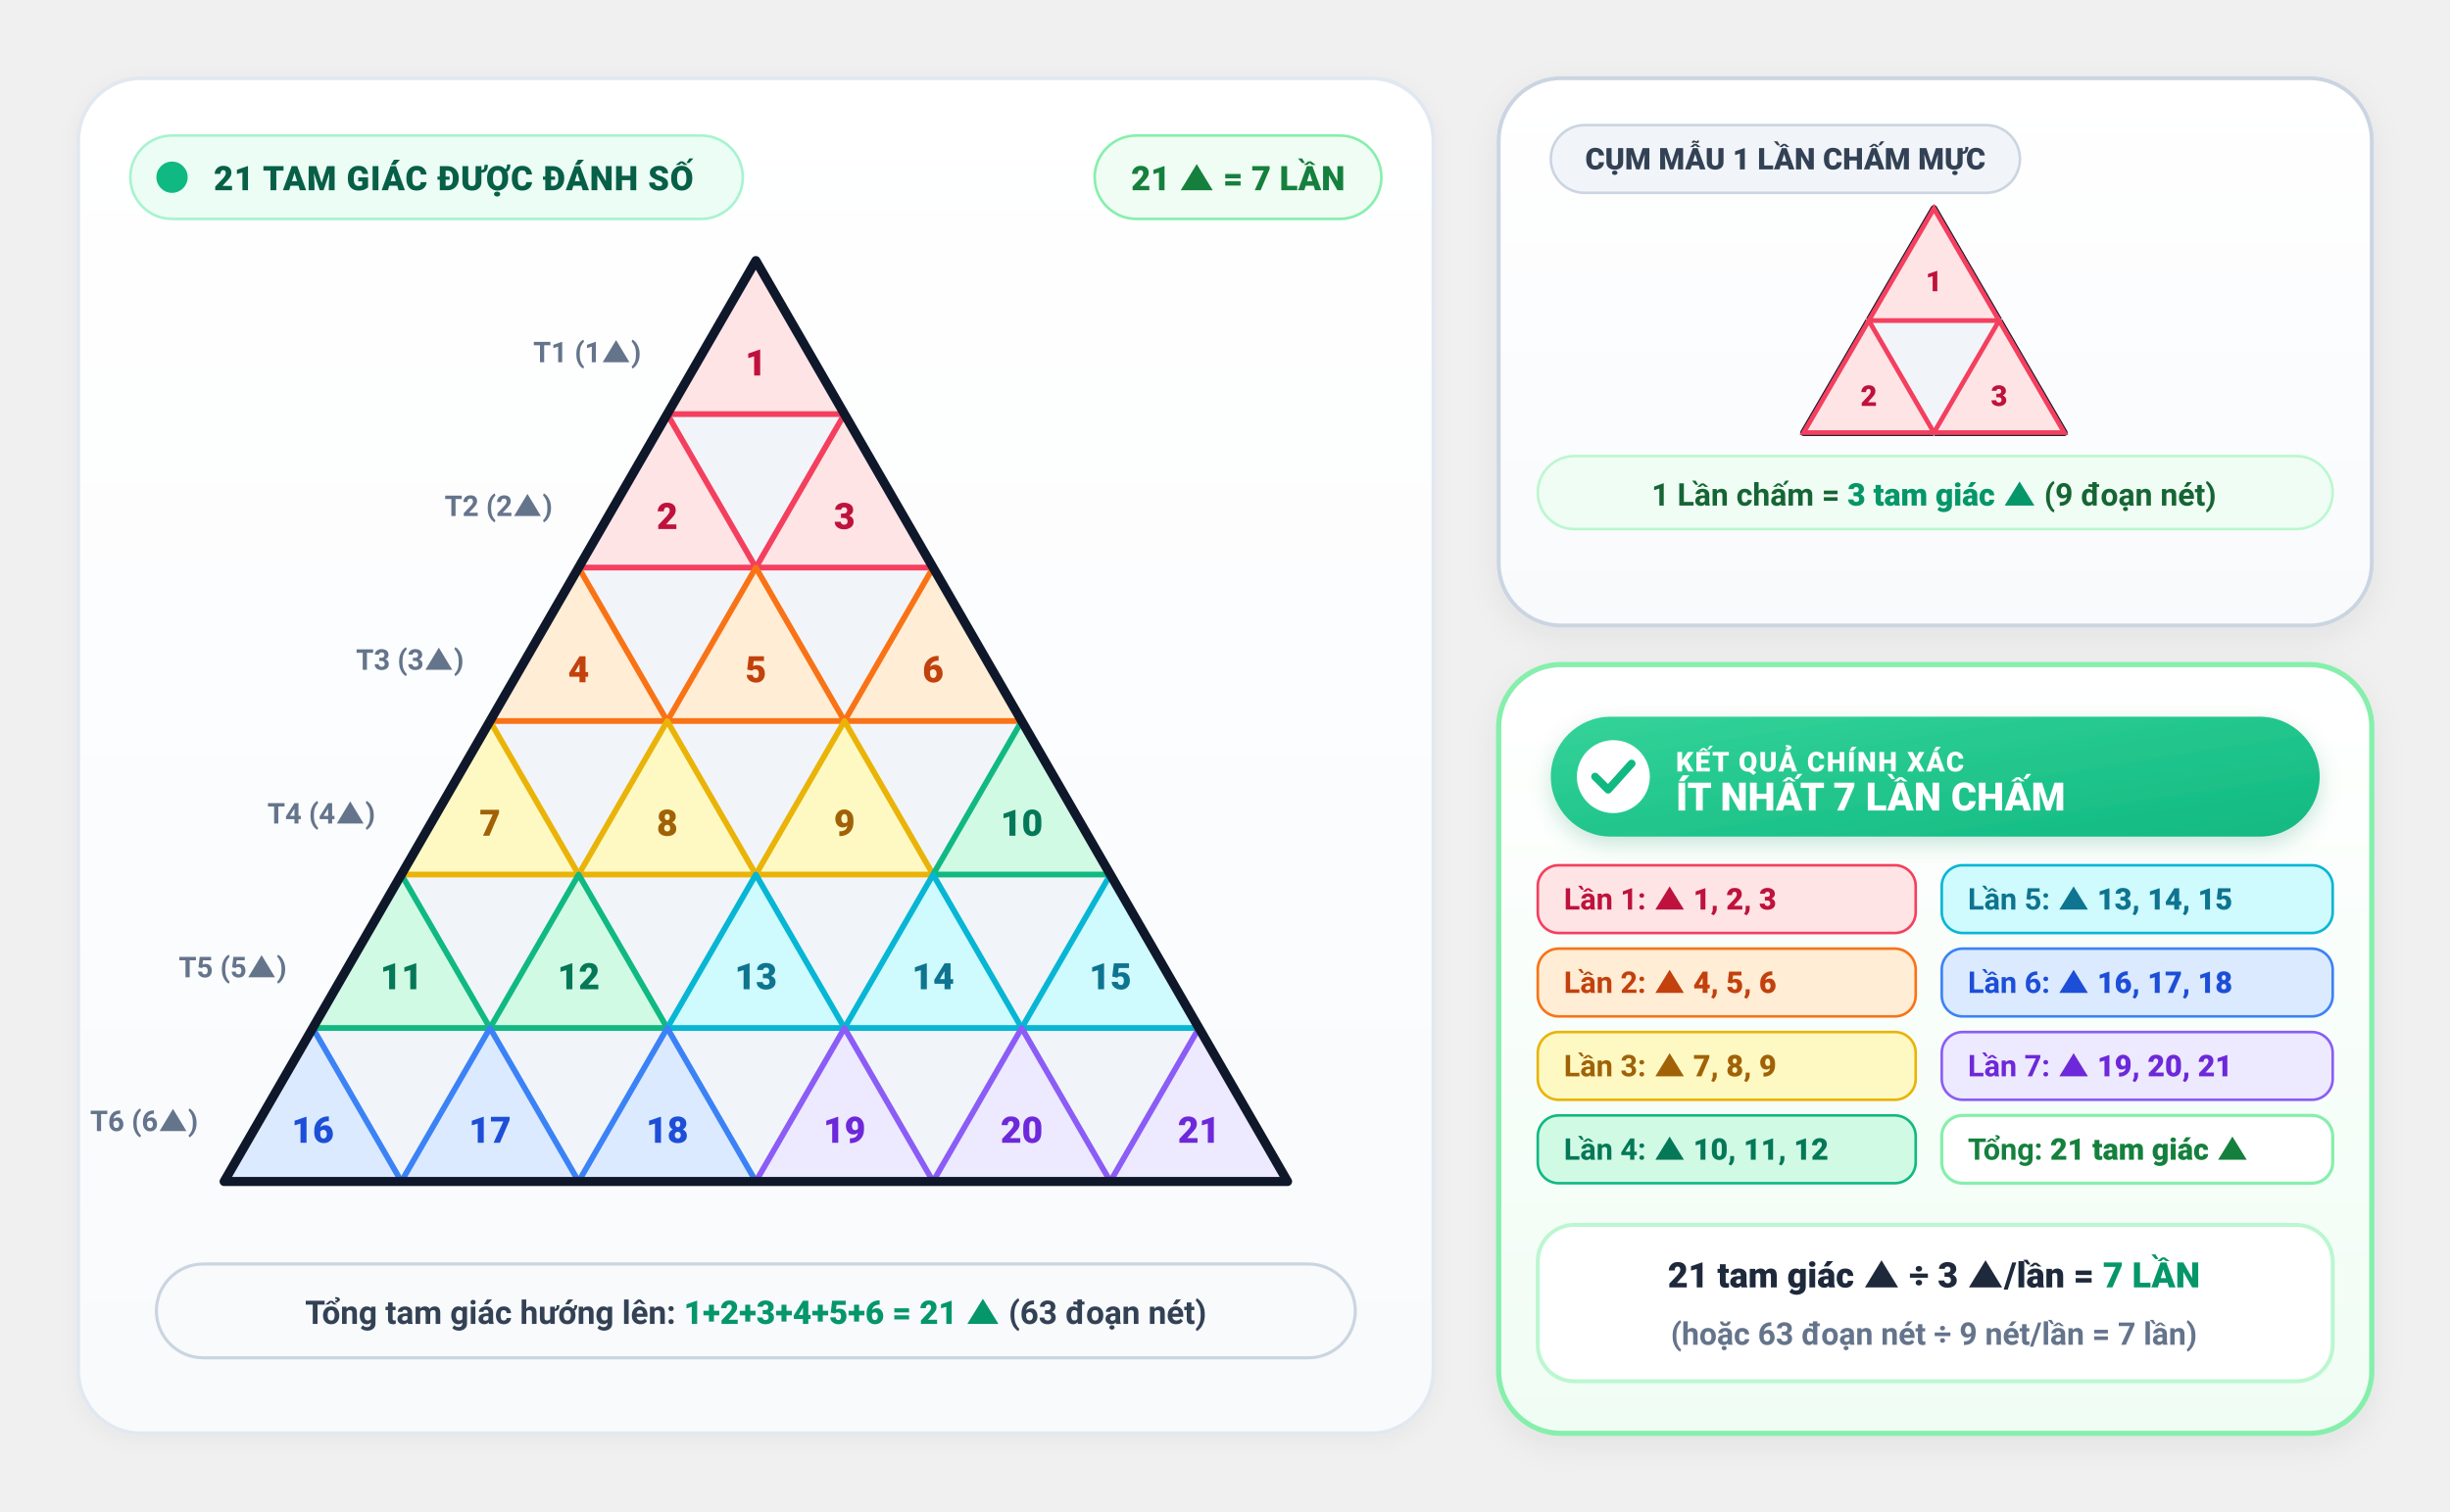
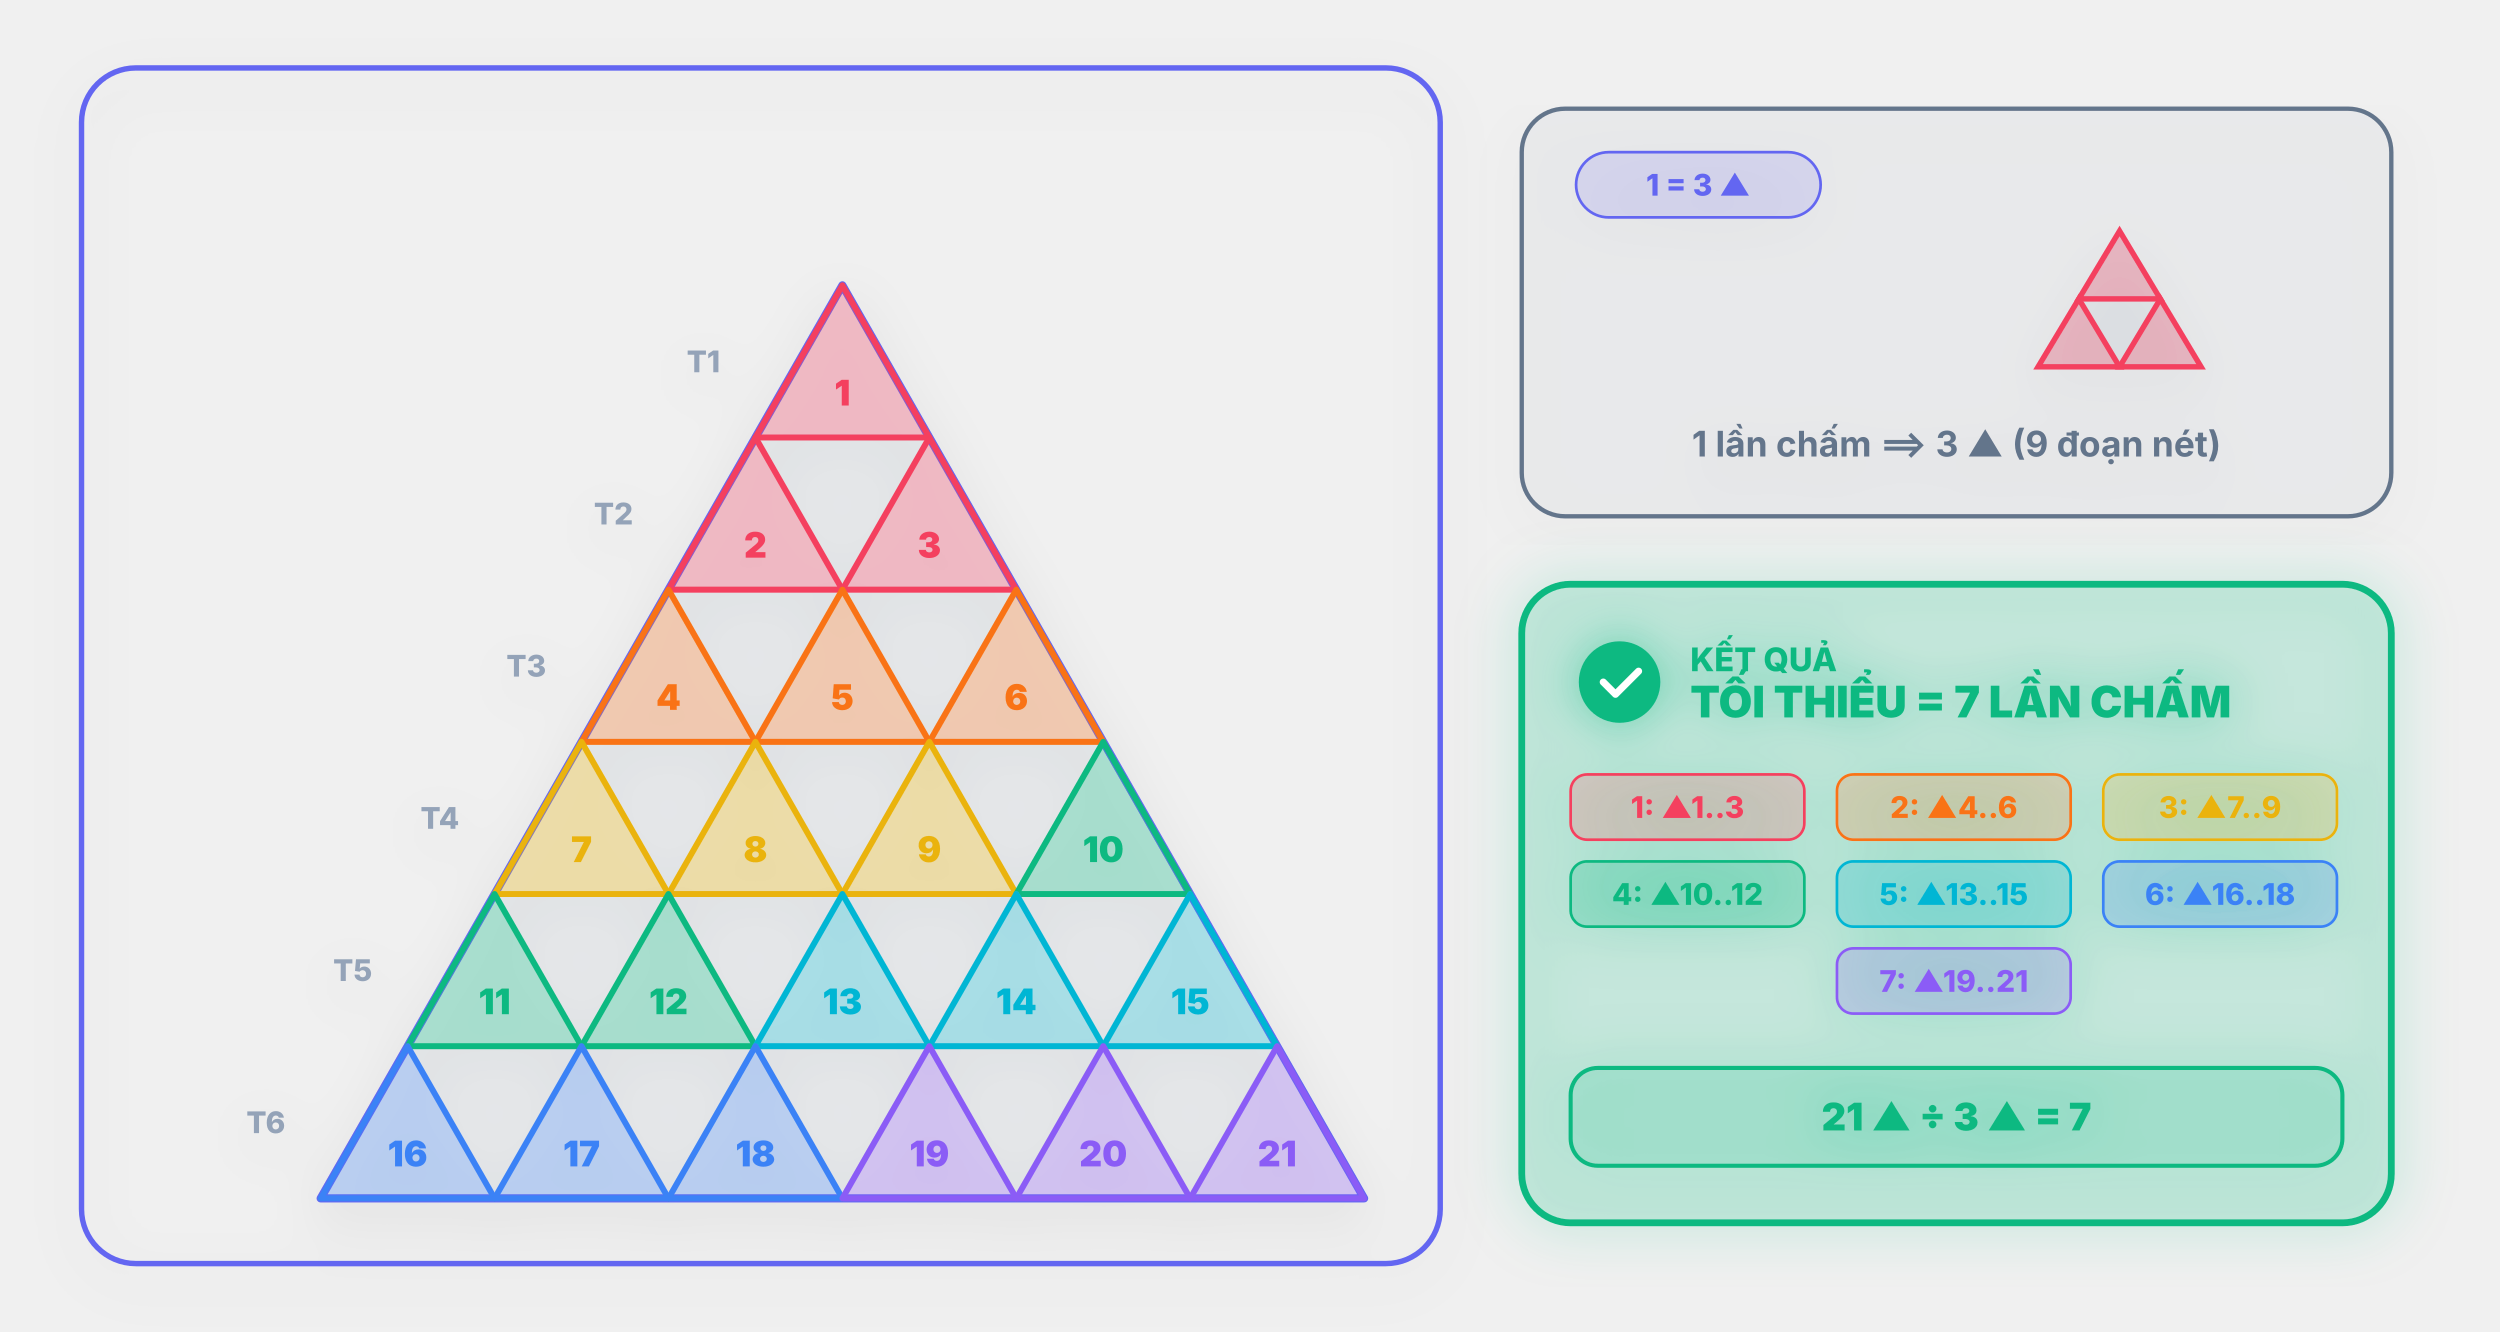
- <svg xmlns="http://www.w3.org/2000/svg" viewBox="0 0 940 580" width="100%" height="100%">
+ <svg xmlns="http://www.w3.org/2000/svg" viewBox="0 0 920 490" width="100%" height="100%">
  <defs>
-     <filter id="board-shadow" x="-5%" y="-5%" width="110%" height="112%" filterUnits="userSpaceOnUse">
-       <feDropShadow dx="0" dy="8" stdDeviation="14" flood-color="#0f172a" flood-opacity="0.08" />
-       <feDropShadow dx="0" dy="2" stdDeviation="4" flood-color="#0f172a" flood-opacity="0.04" />
+     <filter id="shadow" x="-5%" y="-5%" width="112%" height="112%">
+       <feDropShadow dx="0" dy="6" stdDeviation="10" flood-color="#0f172a" flood-opacity="0.12" />
    </filter>
-     <filter id="card-shadow" x="-10%" y="-10%" width="120%" height="120%">
-       <feDropShadow dx="0" dy="4" stdDeviation="6" flood-color="#0f172a" flood-opacity="0.06" />
+     <filter id="success-glow" x="-10%" y="-10%" width="120%" height="120%">
+       <feDropShadow dx="0" dy="0" stdDeviation="10" flood-color="#10b981" flood-opacity="0.6" />
    </filter>
-     <filter id="success-glow" x="-30%" y="-30%" width="160%" height="160%">
-       <feDropShadow dx="0" dy="0" stdDeviation="8" flood-color="#10b981" flood-opacity="0.45" />
-       <feDropShadow dx="0" dy="3" stdDeviation="4" flood-color="#047857" flood-opacity="0.2" />
+     <filter id="target-glow" x="-10%" y="-10%" width="120%" height="120%">
+       <feDropShadow dx="0" dy="0" stdDeviation="8" flood-color="#f59e0b" flood-opacity="0.55" />
    </filter>
-     <linearGradient id="card-grad" x1="0%" y1="0%" x2="0%" y2="100%">
-       <stop offset="0%" stop-color="#ffffff" />
-       <stop offset="100%" stop-color="#f8fafc" />
-     </linearGradient>
-     <linearGradient id="emerald-card-grad" x1="0%" y1="0%" x2="0%" y2="100%">
-       <stop offset="0%" stop-color="#ffffff" />
-       <stop offset="100%" stop-color="#f0fdf4" />
-     </linearGradient>
-     <linearGradient id="emerald-badge-grad" x1="0%" y1="0%" x2="100%" y2="100%">
-       <stop offset="0%" stop-color="#34d399" />
-       <stop offset="100%" stop-color="#10b981" />
-     </linearGradient>
+     <style>
+       /* Universal Dual-Mode Styling */
+       .board-card { fill: rgba(99, 102, 241, 0.04); stroke: #6366f1; stroke-width: 2.2; }
+       .board-inner { fill: rgba(148, 163, 184, 0.05); stroke: #64748b; stroke-width: 1.2; stroke-dasharray: 4 3; }
+       .side-card { fill: rgba(148, 163, 184, 0.07); stroke: #64748b; stroke-width: 1.6; }
+       .side-card-winner { fill: rgba(16, 185, 129, 0.12); stroke: #10b981; stroke-width: 2.5; }
+       
+       .pyr-base-tri { fill: rgba(148, 163, 184, 0.1); stroke: #64748b; stroke-width: 1.2; }
+       .pyr-up-tri { fill: #ffffff; stroke: #0f172a; stroke-width: 2.2; }
+       
+       .text-muted { fill: #94a3b8; font-weight: 800; }
+       .pill-bg { fill: rgba(99, 102, 241, 0.15); stroke: #6366f1; }
+     </style>
  </defs>
-   <rect x="30" y="30" width="520" height="520" rx="24" fill="url(#card-grad)" stroke="#e2e8f0" stroke-width="1.5" filter="url(#board-shadow)" />
-   <g transform="translate(50, 52)">
-     <rect x="0" y="0" width="235" height="32" rx="16" fill="#ecfdf5" stroke="#a7f3d0" stroke-width="1" />
-     <circle cx="16" cy="16" r="6" fill="#10b981" />
-     <text x="32" y="21" font-family="-apple-system, BlinkMacSystemFont, 'Segoe UI', Roboto, sans-serif" font-size="13" font-weight="800" fill="#065f46" letter-spacing="0.3">21 TAM GIÁC ĐƯỢC ĐÁNH SỐ</text>
+   <g transform="translate(30, 25)" filter="url(#shadow)">
+     <rect width="500" height="440" rx="20" fill="none" stroke="#6366f1" stroke-width="2" />
+     <g font-family="-apple-system, sans-serif" font-size="11" font-weight="800" class="text-muted" text-anchor="end">
+       <text x="235" y="112">T1</text>
+       <text x="203" y="168">T2</text>
+       <text x="171" y="224">T3</text>
+       <text x="139" y="280">T4</text>
+       <text x="107" y="336">T5</text>
+       <text x="75" y="392">T6</text>
+     </g>
+     <polygon points="280,80 88,416 472,416" fill="none" stroke="#6366f1" stroke-width="3" stroke-linejoin="round" />
+     <polygon points="280,192 248,136 312,136" class="pyr-base-tri" />
+     <polygon points="248,248 216,192 280,192" class="pyr-base-tri" />
+     <polygon points="312,248 280,192 344,192" class="pyr-base-tri" />
+     <polygon points="216,304 184,248 248,248" class="pyr-base-tri" />
+     <polygon points="280,304 248,248 312,248" class="pyr-base-tri" />
+     <polygon points="344,304 312,248 376,248" class="pyr-base-tri" />
+     <polygon points="184,360 152,304 216,304" class="pyr-base-tri" />
+     <polygon points="248,360 216,304 280,304" class="pyr-base-tri" />
+     <polygon points="312,360 280,304 344,304" class="pyr-base-tri" />
+     <polygon points="376,360 344,304 408,304" class="pyr-base-tri" />
+     <polygon points="152,416 120,360 184,360" class="pyr-base-tri" />
+     <polygon points="216,416 184,360 248,360" class="pyr-base-tri" />
+     <polygon points="280,416 248,360 312,360" class="pyr-base-tri" />
+     <polygon points="344,416 312,360 376,360" class="pyr-base-tri" />
+     <polygon points="408,416 376,360 440,360" class="pyr-base-tri" />
+     <polygon points="280,80 248,136 312,136" fill="rgba(244, 63, 94, 0.28)" stroke="#f43f5e" stroke-width="2.2" stroke-linejoin="round" />
+     <text x="280.0" y="119.5" font-family="-apple-system, sans-serif" font-size="13" font-weight="900" fill="#f43f5e" text-anchor="middle" dominant-baseline="central">1</text>
+     <polygon points="248,136 216,192 280,192" fill="rgba(244, 63, 94, 0.28)" stroke="#f43f5e" stroke-width="2.2" stroke-linejoin="round" />
+     <text x="248.0" y="175.5" font-family="-apple-system, sans-serif" font-size="13" font-weight="900" fill="#f43f5e" text-anchor="middle" dominant-baseline="central">2</text>
+     <polygon points="312,136 280,192 344,192" fill="rgba(244, 63, 94, 0.28)" stroke="#f43f5e" stroke-width="2.2" stroke-linejoin="round" />
+     <text x="312.0" y="175.5" font-family="-apple-system, sans-serif" font-size="13" font-weight="900" fill="#f43f5e" text-anchor="middle" dominant-baseline="central">3</text>
+     <polygon points="216,192 184,248 248,248" fill="rgba(249, 115, 22, 0.28)" stroke="#f97316" stroke-width="2.2" stroke-linejoin="round" />
+     <text x="216.0" y="231.5" font-family="-apple-system, sans-serif" font-size="13" font-weight="900" fill="#f97316" text-anchor="middle" dominant-baseline="central">4</text>
+     <polygon points="280,192 248,248 312,248" fill="rgba(249, 115, 22, 0.28)" stroke="#f97316" stroke-width="2.2" stroke-linejoin="round" />
+     <text x="280.0" y="231.5" font-family="-apple-system, sans-serif" font-size="13" font-weight="900" fill="#f97316" text-anchor="middle" dominant-baseline="central">5</text>
+     <polygon points="344,192 312,248 376,248" fill="rgba(249, 115, 22, 0.28)" stroke="#f97316" stroke-width="2.2" stroke-linejoin="round" />
+     <text x="344.0" y="231.5" font-family="-apple-system, sans-serif" font-size="13" font-weight="900" fill="#f97316" text-anchor="middle" dominant-baseline="central">6</text>
+     <polygon points="184,248 152,304 216,304" fill="rgba(234, 179, 8, 0.28)" stroke="#eab308" stroke-width="2.2" stroke-linejoin="round" />
+     <text x="184.0" y="287.5" font-family="-apple-system, sans-serif" font-size="13" font-weight="900" fill="#eab308" text-anchor="middle" dominant-baseline="central">7</text>
+     <polygon points="248,248 216,304 280,304" fill="rgba(234, 179, 8, 0.28)" stroke="#eab308" stroke-width="2.2" stroke-linejoin="round" />
+     <text x="248.0" y="287.5" font-family="-apple-system, sans-serif" font-size="13" font-weight="900" fill="#eab308" text-anchor="middle" dominant-baseline="central">8</text>
+     <polygon points="312,248 280,304 344,304" fill="rgba(234, 179, 8, 0.28)" stroke="#eab308" stroke-width="2.2" stroke-linejoin="round" />
+     <text x="312.0" y="287.5" font-family="-apple-system, sans-serif" font-size="13" font-weight="900" fill="#eab308" text-anchor="middle" dominant-baseline="central">9</text>
+     <polygon points="376,248 344,304 408,304" fill="rgba(16, 185, 129, 0.28)" stroke="#10b981" stroke-width="2.2" stroke-linejoin="round" />
+     <text x="376.0" y="287.5" font-family="-apple-system, sans-serif" font-size="13" font-weight="900" fill="#10b981" text-anchor="middle" dominant-baseline="central">10</text>
+     <polygon points="152,304 120,360 184,360" fill="rgba(16, 185, 129, 0.28)" stroke="#10b981" stroke-width="2.2" stroke-linejoin="round" />
+     <text x="152.0" y="343.5" font-family="-apple-system, sans-serif" font-size="13" font-weight="900" fill="#10b981" text-anchor="middle" dominant-baseline="central">11</text>
+     <polygon points="216,304 184,360 248,360" fill="rgba(16, 185, 129, 0.28)" stroke="#10b981" stroke-width="2.2" stroke-linejoin="round" />
+     <text x="216.0" y="343.5" font-family="-apple-system, sans-serif" font-size="13" font-weight="900" fill="#10b981" text-anchor="middle" dominant-baseline="central">12</text>
+     <polygon points="280,304 248,360 312,360" fill="rgba(6, 182, 212, 0.28)" stroke="#06b6d4" stroke-width="2.2" stroke-linejoin="round" />
+     <text x="280.0" y="343.5" font-family="-apple-system, sans-serif" font-size="13" font-weight="900" fill="#06b6d4" text-anchor="middle" dominant-baseline="central">13</text>
+     <polygon points="344,304 312,360 376,360" fill="rgba(6, 182, 212, 0.28)" stroke="#06b6d4" stroke-width="2.2" stroke-linejoin="round" />
+     <text x="344.0" y="343.5" font-family="-apple-system, sans-serif" font-size="13" font-weight="900" fill="#06b6d4" text-anchor="middle" dominant-baseline="central">14</text>
+     <polygon points="408,304 376,360 440,360" fill="rgba(6, 182, 212, 0.28)" stroke="#06b6d4" stroke-width="2.2" stroke-linejoin="round" />
+     <text x="408.0" y="343.5" font-family="-apple-system, sans-serif" font-size="13" font-weight="900" fill="#06b6d4" text-anchor="middle" dominant-baseline="central">15</text>
+     <polygon points="120,360 88,416 152,416" fill="rgba(59, 130, 246, 0.28)" stroke="#3b82f6" stroke-width="2.2" stroke-linejoin="round" />
+     <text x="120.0" y="399.5" font-family="-apple-system, sans-serif" font-size="13" font-weight="900" fill="#3b82f6" text-anchor="middle" dominant-baseline="central">16</text>
+     <polygon points="184,360 152,416 216,416" fill="rgba(59, 130, 246, 0.28)" stroke="#3b82f6" stroke-width="2.2" stroke-linejoin="round" />
+     <text x="184.0" y="399.5" font-family="-apple-system, sans-serif" font-size="13" font-weight="900" fill="#3b82f6" text-anchor="middle" dominant-baseline="central">17</text>
+     <polygon points="248,360 216,416 280,416" fill="rgba(59, 130, 246, 0.28)" stroke="#3b82f6" stroke-width="2.2" stroke-linejoin="round" />
+     <text x="248.0" y="399.5" font-family="-apple-system, sans-serif" font-size="13" font-weight="900" fill="#3b82f6" text-anchor="middle" dominant-baseline="central">18</text>
+     <polygon points="312,360 280,416 344,416" fill="rgba(139, 92, 246, 0.28)" stroke="#8b5cf6" stroke-width="2.2" stroke-linejoin="round" />
+     <text x="312.0" y="399.5" font-family="-apple-system, sans-serif" font-size="13" font-weight="900" fill="#8b5cf6" text-anchor="middle" dominant-baseline="central">19</text>
+     <polygon points="376,360 344,416 408,416" fill="rgba(139, 92, 246, 0.28)" stroke="#8b5cf6" stroke-width="2.2" stroke-linejoin="round" />
+     <text x="376.0" y="399.5" font-family="-apple-system, sans-serif" font-size="13" font-weight="900" fill="#8b5cf6" text-anchor="middle" dominant-baseline="central">20</text>
+     <polygon points="440,360 408,416 472,416" fill="rgba(139, 92, 246, 0.28)" stroke="#8b5cf6" stroke-width="2.2" stroke-linejoin="round" />
+     <text x="440.0" y="399.5" font-family="-apple-system, sans-serif" font-size="13" font-weight="900" fill="#8b5cf6" text-anchor="middle" dominant-baseline="central">21</text>
  </g>
-   <g transform="translate(420, 52)">
-     <rect x="0" y="0" width="110" height="32" rx="16" fill="#f0fdf4" stroke="#86efac" stroke-width="1" />
-     <text x="55" y="21" font-family="-apple-system, BlinkMacSystemFont, 'Segoe UI', Roboto, sans-serif" font-size="13" font-weight="800" fill="#15803d" text-anchor="middle">21 ▲ = 7 LẦN</text>
+   <g transform="translate(560, 40)" filter="url(#shadow)">
+     <rect width="320" height="150" rx="16" class="side-card" />
+     <g transform="translate(20, 16)">
+       <rect width="90" height="24" rx="12" class="pill-bg" />
+       <text x="45" y="16" font-family="-apple-system, sans-serif" font-size="11" font-weight="800" fill="#6366f1" text-anchor="middle">1 = 3 ▲</text>
+     </g>
+     <polygon points="220,45 190,95 250,95" class="pyr-base-tri" />
+     <polygon points="220,45 205,70 235,70" fill="rgba(244, 63, 94, 0.28)" stroke="#f43f5e" stroke-width="2" />
+     <polygon points="205,70 190,95 220,95" fill="rgba(244, 63, 94, 0.28)" stroke="#f43f5e" stroke-width="2" />
+     <polygon points="235,70 220,95 250,95" fill="rgba(244, 63, 94, 0.28)" stroke="#f43f5e" stroke-width="2" />
+     <text x="160" y="128" font-family="-apple-system, sans-serif" font-size="13" font-weight="700" fill="#64748b" text-anchor="middle">1 lần chấm ⟹ 3 ▲ (9 đoạn nét)</text>
  </g>
-   <polygon points="290,100 86,453.34 494,453.34" fill="#f8fafc" />
-   <g fill="#f1f5f9" stroke="#cbd5e1" stroke-width="1.5" stroke-linejoin="round">
-     <polygon points="290,217.78 256,158.89 324,158.89" />
-     <polygon points="256,276.67 222,217.78 290,217.78" />
-     <polygon points="324,276.67 290,217.78 358,217.78" />
-     <polygon points="222,335.56 188,276.67 256,276.67" />
-     <polygon points="290,335.56 256,276.67 324,276.67" />
-     <polygon points="358,335.56 324,276.67 392,276.67" />
-     <polygon points="188,394.45 154,335.56 222,335.56" />
-     <polygon points="256,394.45 222,335.56 290,335.56" />
-     <polygon points="324,394.45 290,335.56 358,335.56" />
-     <polygon points="392,394.45 358,335.56 426,335.56" />
-     <polygon points="154,453.34 120,394.45 188,394.45" />
-     <polygon points="222,453.34 188,394.45 256,394.45" />
-     <polygon points="290,453.34 256,394.45 324,394.45" />
-     <polygon points="358,453.34 324,394.45 392,394.45" />
-     <polygon points="426,453.34 392,394.45 460,394.45" />
-   </g>
-   <g fill="#ffe4e6" stroke="#f43f5e" stroke-width="2.2" stroke-linejoin="round">
-     <polygon points="290,100 256,158.89 324,158.89" />
-     <polygon points="256,158.89 222,217.78 290,217.78" />
-     <polygon points="324,158.89 290,217.78 358,217.78" />
-   </g>
-   <g fill="#ffedd5" stroke="#f97316" stroke-width="2.2" stroke-linejoin="round">
-     <polygon points="222,217.78 188,276.67 256,276.67" />
-     <polygon points="290,217.78 256,276.67 324,276.67" />
-     <polygon points="358,217.78 324,276.67 392,276.67" />
-   </g>
-   <g fill="#fef9c3" stroke="#eab308" stroke-width="2.2" stroke-linejoin="round">
-     <polygon points="188,276.67 154,335.56 222,335.56" />
-     <polygon points="256,276.67 222,335.56 290,335.56" />
-     <polygon points="324,276.67 290,335.56 358,335.56" />
-   </g>
-   <g fill="#d1fae5" stroke="#10b981" stroke-width="2.2" stroke-linejoin="round">
-     <polygon points="392,276.67 358,335.56 426,335.56" />
-     <polygon points="154,335.56 120,394.45 188,394.45" />
-     <polygon points="222,335.56 188,394.45 256,394.45" />
-   </g>
-   <g fill="#cffafe" stroke="#06b6d4" stroke-width="2.2" stroke-linejoin="round">
-     <polygon points="290,335.56 256,394.45 324,394.45" />
-     <polygon points="358,335.56 324,394.45 392,394.45" />
-     <polygon points="426,335.56 392,394.45 460,394.45" />
-   </g>
-   <g fill="#dbeafe" stroke="#3b82f6" stroke-width="2.2" stroke-linejoin="round">
-     <polygon points="120,394.45 86,453.34 154,453.34" />
-     <polygon points="188,394.45 154,453.34 222,453.34" />
-     <polygon points="256,394.45 222,453.34 290,453.34" />
-   </g>
-   <g fill="#ede9fe" stroke="#8b5cf6" stroke-width="2.2" stroke-linejoin="round">
-     <polygon points="324,394.45 290,453.34 358,453.34" />
-     <polygon points="392,394.45 358,453.34 426,453.34" />
-     <polygon points="460,394.45 426,453.34 494,453.34" />
-   </g>
-   <polygon points="290,100 86,453.34 494,453.34" fill="none" stroke="#0f172a" stroke-width="3.5" stroke-linejoin="round" />
-   <g font-family="-apple-system, BlinkMacSystemFont, 'Segoe UI', Roboto, sans-serif" font-size="14" font-weight="900" text-anchor="middle" dominant-baseline="central">
-     <text x="290" y="139.3" fill="#be123c">1</text>
-     <text x="256" y="198.2" fill="#be123c">2</text>
-     <text x="324" y="198.2" fill="#be123c">3</text>
-     <text x="222" y="257.0" fill="#c2410c">4</text>
-     <text x="290" y="257.0" fill="#c2410c">5</text>
-     <text x="358" y="257.0" fill="#c2410c">6</text>
-     <text x="188" y="315.9" fill="#a16207">7</text>
-     <text x="256" y="315.9" fill="#a16207">8</text>
-     <text x="324" y="315.9" fill="#a16207">9</text>
-     <text x="392" y="315.9" fill="#047857">10</text>
-     <text x="154" y="374.8" fill="#047857">11</text>
-     <text x="222" y="374.8" fill="#047857">12</text>
-     <text x="290" y="374.8" fill="#0e7490">13</text>
-     <text x="358" y="374.8" fill="#0e7490">14</text>
-     <text x="426" y="374.8" fill="#0e7490">15</text>
-     <text x="120" y="433.7" fill="#1d4ed8">16</text>
-     <text x="188" y="433.7" fill="#1d4ed8">17</text>
-     <text x="256" y="433.7" fill="#1d4ed8">18</text>
-     <text x="324" y="433.7" fill="#6d28d9">19</text>
-     <text x="392" y="433.7" fill="#6d28d9">20</text>
-     <text x="460" y="433.7" fill="#6d28d9">21</text>
-   </g>
-   <g font-family="-apple-system, BlinkMacSystemFont, 'Segoe UI', Roboto, sans-serif" font-size="11" font-weight="700" fill="#64748b" text-anchor="end">
-     <text x="246" y="139">T1 (1▲)</text>
-     <text x="212" y="198">T2 (2▲)</text>
-     <text x="178" y="257">T3 (3▲)</text>
-     <text x="144" y="316">T4 (4▲)</text>
-     <text x="110" y="375">T5 (5▲)</text>
-     <text x="76" y="434">T6 (6▲)</text>
-   </g>
-   <g transform="translate(60, 485)">
-     <rect x="0" y="0" width="460" height="36" rx="18" fill="#f8fafc" stroke="#cbd5e1" stroke-width="1.2" />
-     <text x="230" y="23" font-family="-apple-system, BlinkMacSystemFont, 'Segoe UI', Roboto, sans-serif" font-size="12.5" font-weight="700" fill="#334155" text-anchor="middle">
-       Tổng tam giác hướng lên: <tspan font-weight="900" fill="#059669">1+2+3+4+5+6 = 21 ▲</tspan> (63 đoạn nét)
-     </text>
-   </g>
-   <rect x="575" y="30" width="335" height="210" rx="24" fill="url(#card-grad)" stroke="#cbd5e1" stroke-width="1.5" filter="url(#card-shadow)" />
-   <g transform="translate(595, 48)">
-     <rect x="0" y="0" width="180" height="26" rx="13" fill="#f1f5f9" stroke="#cbd5e1" stroke-width="1" />
-     <text x="90" y="17" font-family="-apple-system, BlinkMacSystemFont, 'Segoe UI', Roboto, sans-serif" font-size="11.5" font-weight="800" fill="#334155" text-anchor="middle">CỤM MẪU 1 LẦN CHẤM MỰC</text>
-   </g>
-   <polygon points="742,80 692,166 792,166" fill="#f8fafc" stroke="#0f172a" stroke-width="2.6" stroke-linejoin="round" />
-   <polygon points="717,123 767,123 742,166" fill="#f1f5f9" stroke="#cbd5e1" stroke-width="1.5" />
-   <polygon points="742,80 717,123 767,123" fill="#ffe4e6" stroke="#f43f5e" stroke-width="1.8" />
-   <polygon points="717,123 692,166 742,166" fill="#ffe4e6" stroke="#f43f5e" stroke-width="1.8" />
-   <polygon points="767,123 742,166 792,166" fill="#ffe4e6" stroke="#f43f5e" stroke-width="1.8" />
-   <g font-family="-apple-system, BlinkMacSystemFont, 'Segoe UI', Roboto, sans-serif" font-size="11" font-weight="900" fill="#be123c" text-anchor="middle" dominant-baseline="central">
-     <text x="742" y="108">1</text>
-     <text x="717" y="152">2</text>
-     <text x="767" y="152">3</text>
-   </g>
-   <g transform="translate(590, 175)">
-     <rect x="0" y="0" width="305" height="28" rx="14" fill="#f0fdf4" stroke="#bbf7d0" stroke-width="1" />
-     <text x="152" y="19" font-family="-apple-system, BlinkMacSystemFont, 'Segoe UI', Roboto, sans-serif" font-size="12" font-weight="700" fill="#166534" text-anchor="middle">
-       1 Lần chấm = <tspan font-weight="900" fill="#059669">3 tam giác ▲</tspan> (9 đoạn nét)
-     </text>
-   </g>
-   <rect x="575" y="255" width="335" height="295" rx="24" fill="url(#emerald-card-grad)" stroke="#86efac" stroke-width="2" filter="url(#card-shadow)" />
-   <g transform="translate(595, 275)">
-     <rect x="0" y="0" width="295" height="46" rx="23" fill="url(#emerald-badge-grad)" filter="url(#success-glow)" />
-     <circle cx="24" cy="23" r="14" fill="#ffffff" />
-     <path d="M17 23 L22 28 L31 18" fill="none" stroke="#10b981" stroke-width="3" stroke-linecap="round" stroke-linejoin="round" />
-     <text x="48" y="21" font-family="-apple-system, BlinkMacSystemFont, 'Segoe UI', Roboto, sans-serif" font-size="10.5" font-weight="800" fill="#ffffff" letter-spacing="0.6">KẾT QUẢ CHÍNH XÁC</text>
-     <text x="48" y="36" font-family="-apple-system, BlinkMacSystemFont, 'Segoe UI', Roboto, sans-serif" font-size="15" font-weight="900" fill="#ffffff">ÍT NHẤT 7 LẦN CHẤM</text>
-   </g>
-   <g transform="translate(590, 332)" font-family="-apple-system, BlinkMacSystemFont, 'Segoe UI', Roboto, sans-serif" font-size="11.5" font-weight="700">
-     <g transform="translate(0, 0)">
-       <rect x="0" y="0" width="145" height="26" rx="8" fill="#ffe4e6" stroke="#f43f5e" stroke-width="1" />
-       <text x="10" y="17" fill="#be123c">Lần 1: <tspan font-weight="900">▲ 1, 2, 3</tspan>
-       </text>
+   <g transform="translate(560, 215)" filter="url(#success-glow)">
+     <rect width="320" height="235" rx="18" class="side-card-winner" />
+     <circle cx="36" cy="36" r="15" fill="#10b981" />
+     <path d="M 30 36 L 34.5 40.5 L 43 32" fill="none" stroke="#ffffff" stroke-width="2.6" stroke-linecap="round" stroke-linejoin="round" />
+     <text x="62" y="32" font-family="-apple-system, sans-serif" font-size="12" font-weight="800" fill="#10b981">KẾT QUẢ</text>
+     <text x="62" y="49" font-family="-apple-system, sans-serif" font-size="16" font-weight="900" fill="#10b981">TỐI THIỂU = 7 LẦN CHẤM</text>
+     <g transform="translate(18, 70)" font-family="-apple-system, sans-serif" font-size="11" font-weight="800">
+       <rect x="0" y="0" width="86" height="24" rx="6" fill="rgba(244, 63, 94, 0.2)" stroke="#f43f5e" />
+       <text x="43" y="16" fill="#f43f5e" text-anchor="middle">1: ▲1..3</text>
+       <rect x="98" y="0" width="86" height="24" rx="6" fill="rgba(249, 115, 22, 0.2)" stroke="#f97316" />
+       <text x="141" y="16" fill="#f97316" text-anchor="middle">2: ▲4..6</text>
+       <rect x="196" y="0" width="86" height="24" rx="6" fill="rgba(234, 179, 8, 0.2)" stroke="#eab308" />
+       <text x="239" y="16" fill="#eab308" text-anchor="middle">3: ▲7..9</text>
+       <rect x="0" y="32" width="86" height="24" rx="6" fill="rgba(16, 185, 129, 0.2)" stroke="#10b981" />
+       <text x="43" y="48" fill="#10b981" text-anchor="middle">4: ▲10..12</text>
+       <rect x="98" y="32" width="86" height="24" rx="6" fill="rgba(6, 182, 212, 0.2)" stroke="#06b6d4" />
+       <text x="141" y="48" fill="#06b6d4" text-anchor="middle">5: ▲13..15</text>
+       <rect x="196" y="32" width="86" height="24" rx="6" fill="rgba(59, 130, 246, 0.2)" stroke="#3b82f6" />
+       <text x="239" y="48" fill="#3b82f6" text-anchor="middle">6: ▲16..18</text>
+       <rect x="98" y="64" width="86" height="24" rx="6" fill="rgba(139, 92, 246, 0.2)" stroke="#8b5cf6" />
+       <text x="141" y="80" fill="#8b5cf6" text-anchor="middle">7: ▲19..21</text>
    </g>
-     <g transform="translate(0, 32)">
-       <rect x="0" y="0" width="145" height="26" rx="8" fill="#ffedd5" stroke="#f97316" stroke-width="1" />
-       <text x="10" y="17" fill="#c2410c">Lần 2: <tspan font-weight="900">▲ 4, 5, 6</tspan>
-       </text>
-     </g>
-     <g transform="translate(0, 64)">
-       <rect x="0" y="0" width="145" height="26" rx="8" fill="#fef9c3" stroke="#eab308" stroke-width="1" />
-       <text x="10" y="17" fill="#a16207">Lần 3: <tspan font-weight="900">▲ 7, 8, 9</tspan>
-       </text>
-     </g>
-     <g transform="translate(0, 96)">
-       <rect x="0" y="0" width="145" height="26" rx="8" fill="#d1fae5" stroke="#10b981" stroke-width="1" />
-       <text x="10" y="17" fill="#047857">Lần 4: <tspan font-weight="900">▲ 10, 11, 12</tspan>
-       </text>
-     </g>
-     <g transform="translate(155, 0)">
-       <rect x="0" y="0" width="150" height="26" rx="8" fill="#cffafe" stroke="#06b6d4" stroke-width="1" />
-       <text x="10" y="17" fill="#0e7490">Lần 5: <tspan font-weight="900">▲ 13, 14, 15</tspan>
-       </text>
-     </g>
-     <g transform="translate(155, 32)">
-       <rect x="0" y="0" width="150" height="26" rx="8" fill="#dbeafe" stroke="#3b82f6" stroke-width="1" />
-       <text x="10" y="17" fill="#1d4ed8">Lần 6: <tspan font-weight="900">▲ 16, 17, 18</tspan>
-       </text>
-     </g>
-     <g transform="translate(155, 64)">
-       <rect x="0" y="0" width="150" height="26" rx="8" fill="#ede9fe" stroke="#8b5cf6" stroke-width="1" />
-       <text x="10" y="17" fill="#6d28d9">Lần 7: <tspan font-weight="900">▲ 19, 20, 21</tspan>
-       </text>
-     </g>
-     <g transform="translate(155, 96)">
-       <rect x="0" y="0" width="150" height="26" rx="8" fill="#ffffff" stroke="#86efac" stroke-width="1.2" />
-       <text x="10" y="17" fill="#15803d">Tổng: <tspan font-weight="900">21 tam giác ▲</tspan>
-       </text>
+     <g transform="translate(18, 178)">
+       <rect width="284" height="36" rx="10" fill="rgba(16, 185, 129, 0.12)" stroke="#10b981" stroke-width="1.5" />
+       <text x="142" y="23" font-family="-apple-system, sans-serif" font-size="14" font-weight="900" fill="#10b981" text-anchor="middle">
+           21 ▲ ÷ 3 ▲ = 7
+         </text>
    </g>
  </g>
-   <g transform="translate(590, 470)">
-     <rect x="0" y="0" width="305" height="60" rx="14" fill="#ffffff" stroke="#bbf7d0" stroke-width="1.5" />
-     <text x="152" y="24" font-family="-apple-system, BlinkMacSystemFont, 'Segoe UI', Roboto, sans-serif" font-size="13.5" font-weight="800" fill="#1e293b" text-anchor="middle">
-       21 tam giác ▲ ÷ 3 ▲/lần = <tspan font-weight="900" fill="#059669">7 LẦN</tspan>
-     </text>
-     <text x="152" y="46" font-family="-apple-system, BlinkMacSystemFont, 'Segoe UI', Roboto, sans-serif" font-size="12" font-weight="600" fill="#64748b" text-anchor="middle">
-       (hoặc 63 đoạn nét ÷ 9 nét/lần = 7 lần)
-     </text>
-   </g>
</svg>
